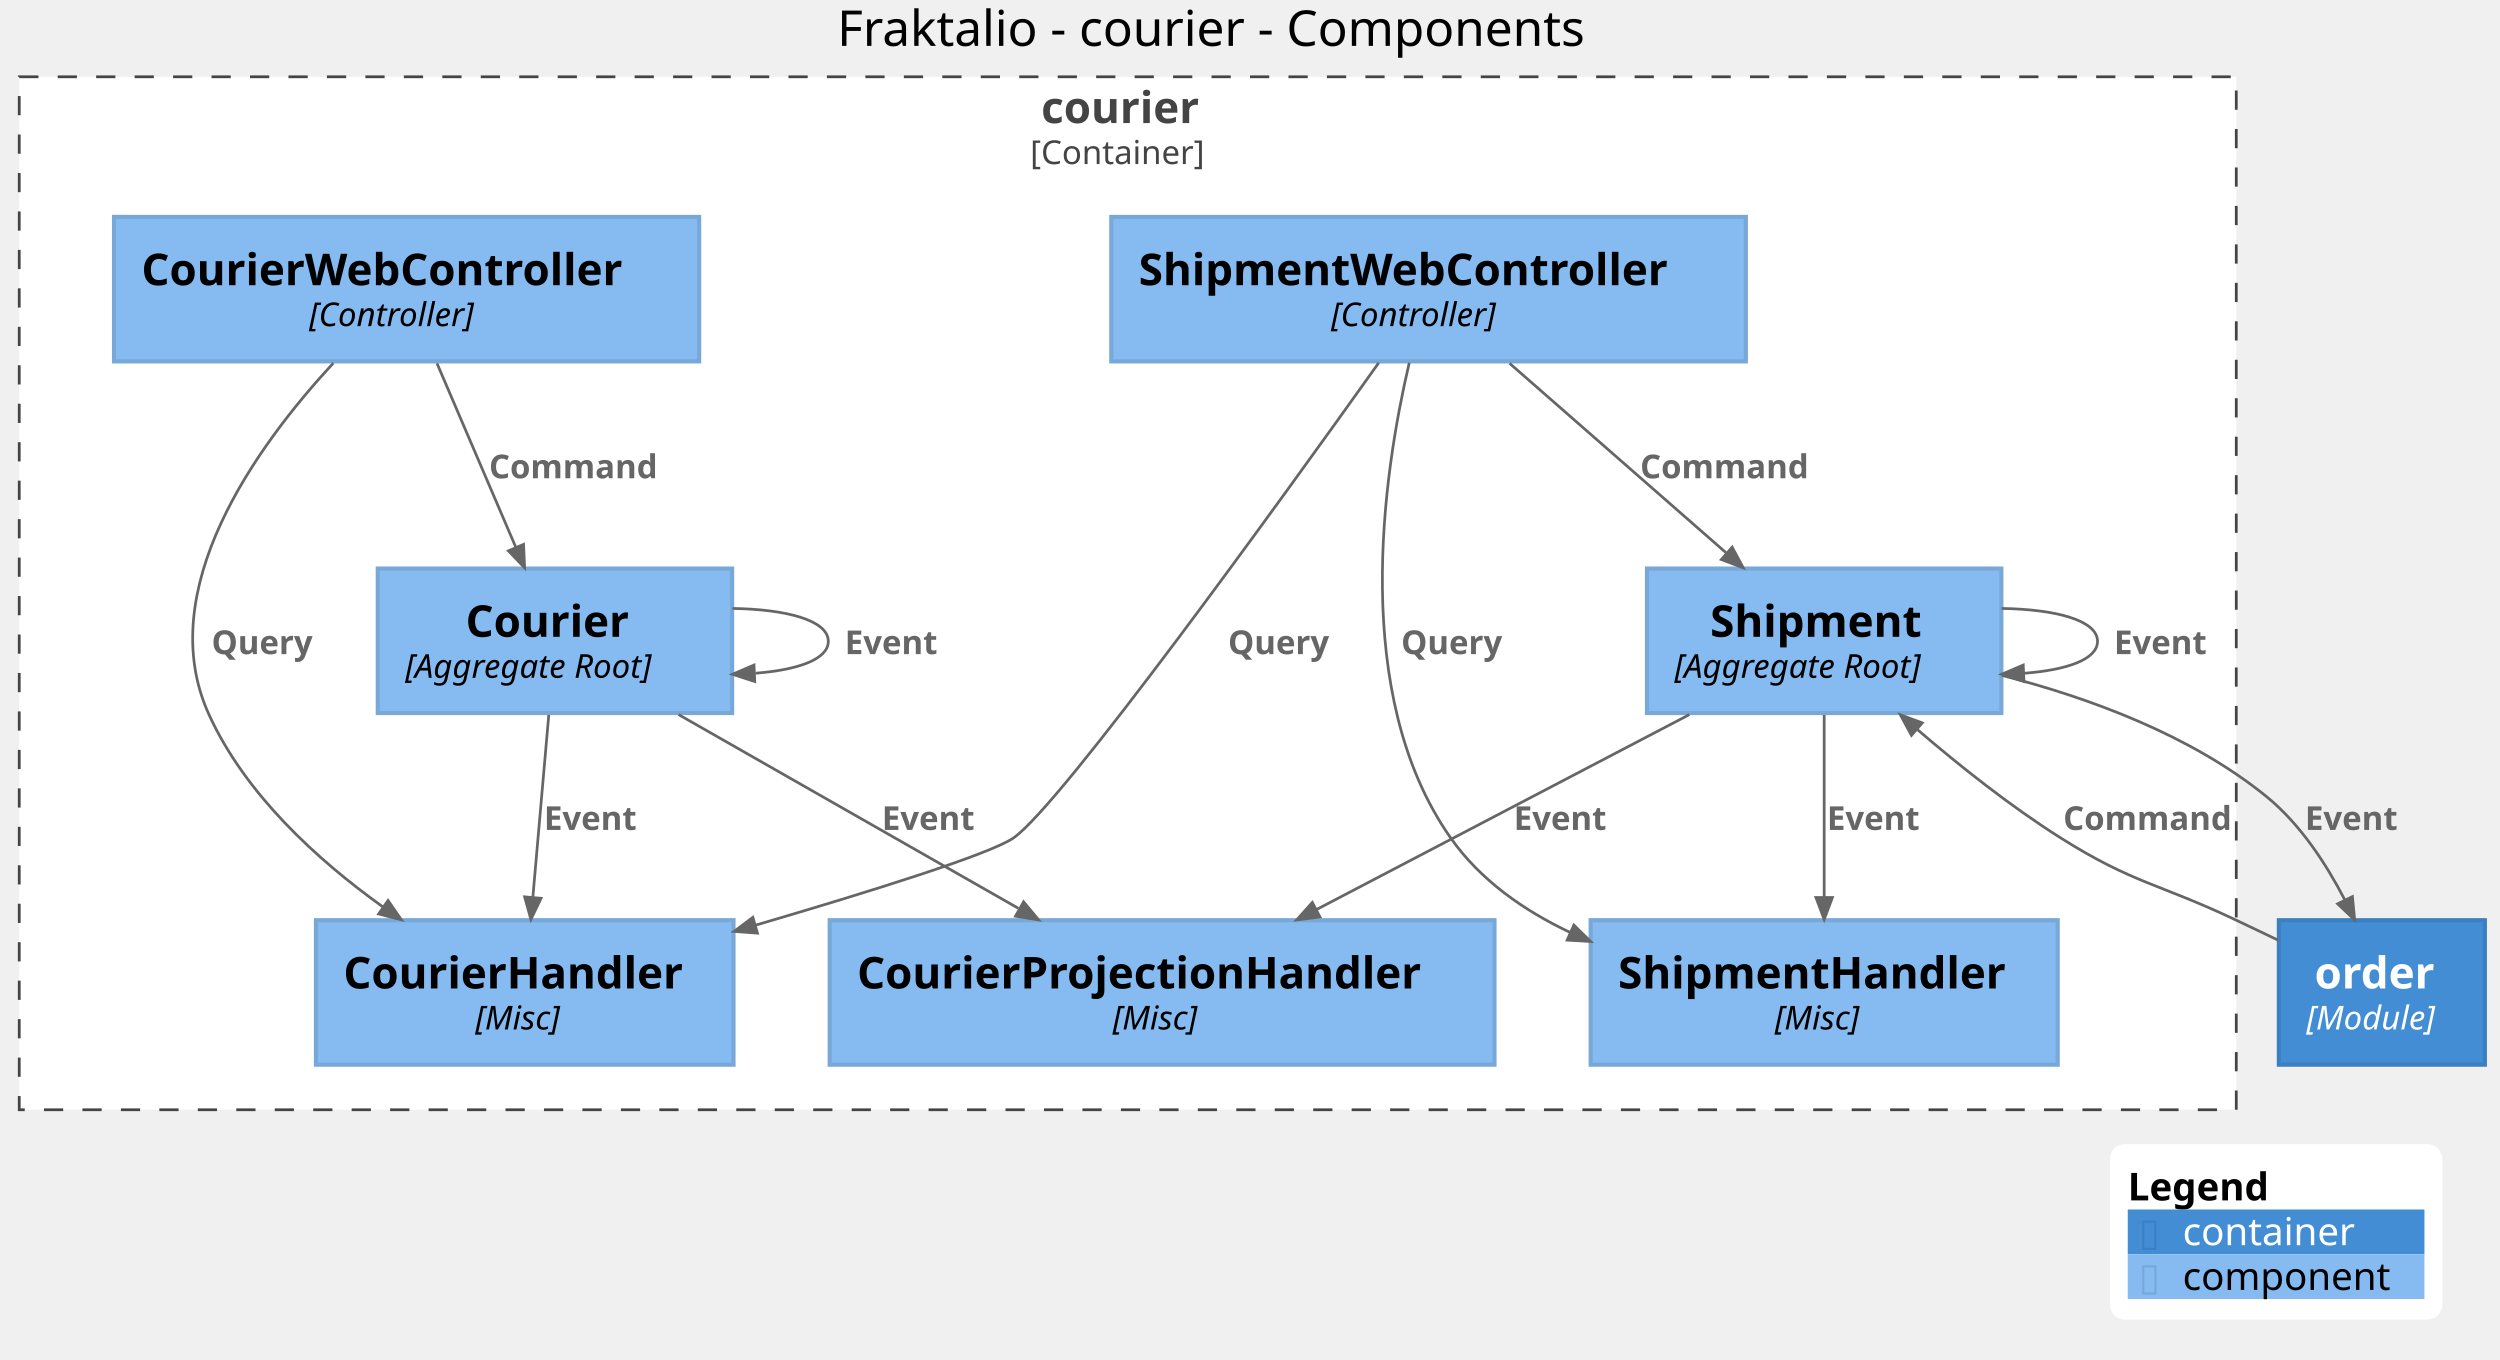
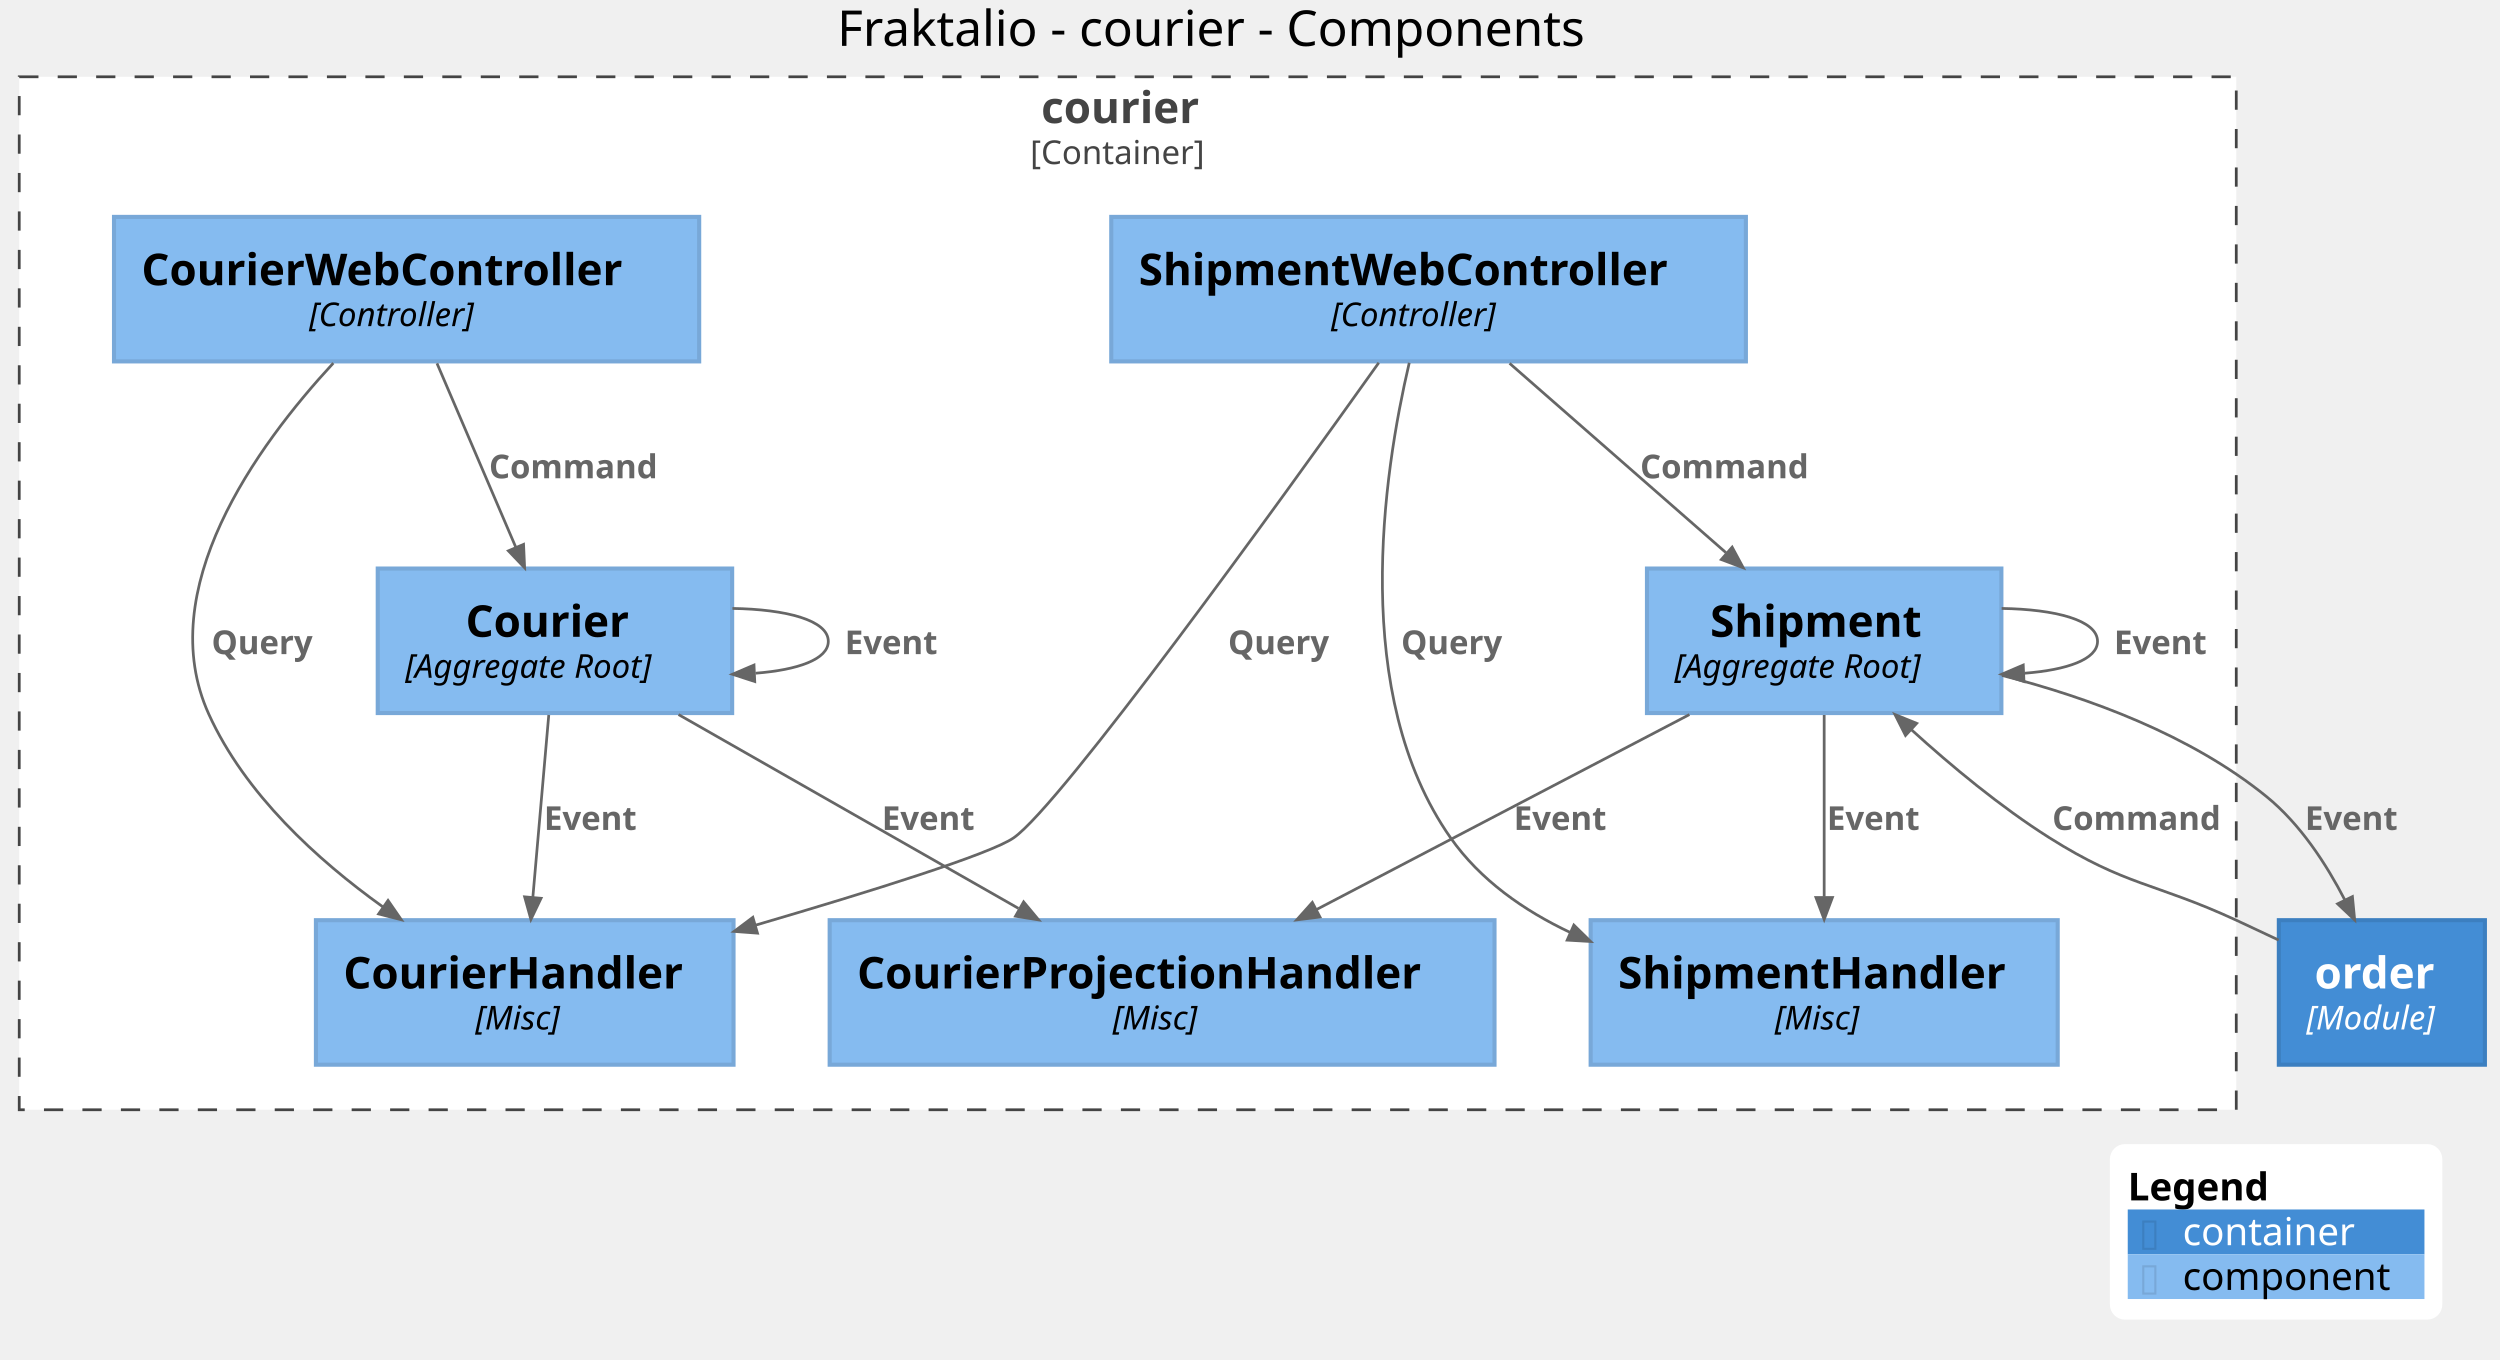
<svg xmlns="http://www.w3.org/2000/svg" contentScriptType="application/ecmascript" contentStyleType="text/css" height="495px" preserveAspectRatio="none" style="width:910px;height:495px;background:#FFFFFF;" version="1.1" viewBox="0 0 910 495" width="910px" zoomAndPan="magnify">
  <defs />
  <g>
    <text fill="#000000" font-family="sans-serif" font-size="18" lengthAdjust="spacing" textLength="288" x="304.75" y="16.708">Fraktalio - courier - Components</text>
    <rect fill="#FFFFFF" height="376" style="stroke:#444444;stroke-width:1.0;stroke-dasharray:7.0,7.0;" width="807" x="7" y="27.953" />
    <text fill="#444444" font-family="sans-serif" font-size="16" font-weight="bold" lengthAdjust="spacing" textLength="63" x="379" y="44.805">courier</text>
    <text fill="#444444" font-family="sans-serif" font-size="12" lengthAdjust="spacing" textLength="71" x="375" y="59.717">[Container]</text>
+     <rect fill="#85BBF0" height="52.594" style="stroke:#78A8D8;stroke-width:1.5;" width="170" x="579" y="334.953" />
+     <text fill="#000000" font-family="sans-serif" font-size="16" font-weight="bold" lengthAdjust="spacing" textLength="150" x="589" y="359.805">ShipmentHandler</text>
+     <text fill="#000000" font-family="sans-serif" font-size="12" font-style="italic" lengthAdjust="spacing" textLength="36" x="646" y="374.717">[Misc]</text>
+     <rect fill="#85BBF0" height="52.594" style="stroke:#78A8D8;stroke-width:1.5;" width="129" x="137.5" y="206.953" />
+     <text fill="#000000" font-family="sans-serif" font-size="16" font-weight="bold" lengthAdjust="spacing" textLength="65" x="169.5" y="231.805">Courier</text>
+     <text fill="#000000" font-family="sans-serif" font-size="12" font-style="italic" lengthAdjust="spacing" textLength="109" x="147.5" y="246.717">[Aggregate Root]</text>
    <rect fill="#85BBF0" height="52.594" style="stroke:#78A8D8;stroke-width:1.5;" width="242" x="302" y="334.953" />
    <text fill="#000000" font-family="sans-serif" font-size="16" font-weight="bold" lengthAdjust="spacing" textLength="222" x="312" y="359.805">CourierProjectionHandler</text>
    <text fill="#000000" font-family="sans-serif" font-size="12" font-style="italic" lengthAdjust="spacing" textLength="36" x="405" y="374.717">[Misc]</text>
-     <rect fill="#85BBF0" height="52.594" style="stroke:#78A8D8;stroke-width:1.5;" width="129" x="137.5" y="206.953" />
-     <text fill="#000000" font-family="sans-serif" font-size="16" font-weight="bold" lengthAdjust="spacing" textLength="65" x="169.5" y="231.805">Courier</text>
-     <text fill="#000000" font-family="sans-serif" font-size="12" font-style="italic" lengthAdjust="spacing" textLength="109" x="147.5" y="246.717">[Aggregate Root]</text>
+     <rect fill="#85BBF0" height="52.594" style="stroke:#78A8D8;stroke-width:1.5;" width="231" x="404.5" y="78.953" />
+     <text fill="#000000" font-family="sans-serif" font-size="16" font-weight="bold" lengthAdjust="spacing" textLength="211" x="414.5" y="103.805">ShipmentWebController</text>
+     <text fill="#000000" font-family="sans-serif" font-size="12" font-style="italic" lengthAdjust="spacing" textLength="71" x="484.5" y="118.717">[Controller]</text>
+     <rect fill="#85BBF0" height="52.594" style="stroke:#78A8D8;stroke-width:1.5;" width="152" x="115" y="334.953" />
+     <text fill="#000000" font-family="sans-serif" font-size="16" font-weight="bold" lengthAdjust="spacing" textLength="132" x="125" y="359.805">CourierHandler</text>
+     <text fill="#000000" font-family="sans-serif" font-size="12" font-style="italic" lengthAdjust="spacing" textLength="36" x="173" y="374.717">[Misc]</text>
+     <rect fill="#85BBF0" height="52.594" style="stroke:#78A8D8;stroke-width:1.5;" width="213" x="41.5" y="78.953" />
+     <text fill="#000000" font-family="sans-serif" font-size="16" font-weight="bold" lengthAdjust="spacing" textLength="193" x="51.5" y="103.805">CourierWebController</text>
+     <text fill="#000000" font-family="sans-serif" font-size="12" font-style="italic" lengthAdjust="spacing" textLength="71" x="112.5" y="118.717">[Controller]</text>
    <rect fill="#85BBF0" height="52.594" style="stroke:#78A8D8;stroke-width:1.5;" width="129" x="599.5" y="206.953" />
    <text fill="#000000" font-family="sans-serif" font-size="16" font-weight="bold" lengthAdjust="spacing" textLength="83" x="622.5" y="231.805">Shipment</text>
    <text fill="#000000" font-family="sans-serif" font-size="12" font-style="italic" lengthAdjust="spacing" textLength="109" x="609.5" y="246.717">[Aggregate Root]</text>
-     <rect fill="#85BBF0" height="52.594" style="stroke:#78A8D8;stroke-width:1.5;" width="152" x="115" y="334.953" />
-     <text fill="#000000" font-family="sans-serif" font-size="16" font-weight="bold" lengthAdjust="spacing" textLength="132" x="125" y="359.805">CourierHandler</text>
-     <text fill="#000000" font-family="sans-serif" font-size="12" font-style="italic" lengthAdjust="spacing" textLength="36" x="173" y="374.717">[Misc]</text>
-     <rect fill="#85BBF0" height="52.594" style="stroke:#78A8D8;stroke-width:1.5;" width="170" x="579" y="334.953" />
-     <text fill="#000000" font-family="sans-serif" font-size="16" font-weight="bold" lengthAdjust="spacing" textLength="150" x="589" y="359.805">ShipmentHandler</text>
-     <text fill="#000000" font-family="sans-serif" font-size="12" font-style="italic" lengthAdjust="spacing" textLength="36" x="646" y="374.717">[Misc]</text>
-     <rect fill="#85BBF0" height="52.594" style="stroke:#78A8D8;stroke-width:1.5;" width="213" x="41.5" y="78.953" />
-     <text fill="#000000" font-family="sans-serif" font-size="16" font-weight="bold" lengthAdjust="spacing" textLength="193" x="51.5" y="103.805">CourierWebController</text>
-     <text fill="#000000" font-family="sans-serif" font-size="12" font-style="italic" lengthAdjust="spacing" textLength="71" x="112.5" y="118.717">[Controller]</text>
-     <rect fill="#85BBF0" height="52.594" style="stroke:#78A8D8;stroke-width:1.5;" width="231" x="404.5" y="78.953" />
-     <text fill="#000000" font-family="sans-serif" font-size="16" font-weight="bold" lengthAdjust="spacing" textLength="211" x="414.5" y="103.805">ShipmentWebController</text>
-     <text fill="#000000" font-family="sans-serif" font-size="12" font-style="italic" lengthAdjust="spacing" textLength="71" x="484.5" y="118.717">[Controller]</text>
    <rect fill="#438DD5" height="52.594" style="stroke:#3C7FC0;stroke-width:1.5;" width="75" x="829.5" y="334.953" />
    <text fill="#FFFFFF" font-family="sans-serif" font-size="16" font-weight="bold" lengthAdjust="spacing" textLength="49" x="842.5" y="359.805">order</text>
    <text fill="#FFFFFF" font-family="sans-serif" font-size="12" font-style="italic" lengthAdjust="spacing" textLength="55" x="839.5" y="374.717">[Module]</text>
+     <path d="M664,260.253 C664,279.363 664,305.593 664,326.413 " fill="none" id="Fraktalio.courier.Shipment-to-Fraktalio.courier.ShipmentHandler" style="stroke:#666666;stroke-width:1.0;" />
+     <polygon fill="#666666" points="664,334.683,667,326.683,661,326.683,664,334.683" style="stroke:#666666;stroke-width:1.0;" />
+     <text fill="#666666" font-family="sans-serif" font-size="12" font-weight="bold" lengthAdjust="spacing" textLength="39" x="665" y="302.092">Event</text>
    <path d="M728.6,221.473 C748.19,221.773 763.5,225.763 763.5,233.453 C763.5,240.003 752.4,243.863 737,245.053 " fill="none" id="Fraktalio.courier.Shipment-to-Fraktalio.courier.Shipment" style="stroke:#666666;stroke-width:1.0;" />
    <polygon fill="#666666" points="728.6,245.433,736.726,248.073,736.458,242.079,728.6,245.433" style="stroke:#666666;stroke-width:1.0;" />
    <text fill="#666666" font-family="sans-serif" font-size="12" font-weight="bold" lengthAdjust="spacing" textLength="39" x="769.5" y="238.092">Event</text>
+     <path d="M728.73,245.853 C760.38,253.973 797.47,267.573 825,289.953 C837.22,299.893 846.71,314.383 853.56,327.653 " fill="none" id="Fraktalio.courier.Shipment-to-Fraktalio.order" style="stroke:#666666;stroke-width:1.0;" />
+     <polygon fill="#666666" points="857.1,334.863,856.28,326.358,850.89,328.995,857.1,334.863" style="stroke:#666666;stroke-width:1.0;" />
+     <text fill="#666666" font-family="sans-serif" font-size="12" font-weight="bold" lengthAdjust="spacing" textLength="39" x="839" y="302.092">Event</text>
+     <path d="M829.43,342.193 C824.26,339.733 819.01,337.263 814,334.953 C784,321.123 773.94,322.583 746,304.953 C728.22,293.733 710.3,278.833 695.77,265.633 " fill="none" id="Fraktalio.order-to-Fraktalio.courier.Shipment" style="stroke:#666666;stroke-width:1.0;" />
+     <polygon fill="#666666" points="689.76,260.083,693.607,267.712,697.675,263.302,689.76,260.083" style="stroke:#666666;stroke-width:1.0;" />
+     <text fill="#666666" font-family="sans-serif" font-size="12" font-weight="bold" lengthAdjust="spacing" textLength="69" x="747" y="302.092">Command</text>
    <path d="M614.94,260.103 C575.6,280.673 520.36,309.553 479.24,331.053 " fill="none" id="Fraktalio.courier.Shipment-to-Fraktalio.courier.CourierProjectionHandler" style="stroke:#666666;stroke-width:1.0;" />
    <polygon fill="#666666" points="471.99,334.843,480.468,333.786,477.683,328.472,471.99,334.843" style="stroke:#666666;stroke-width:1.0;" />
    <text fill="#666666" font-family="sans-serif" font-size="12" font-weight="bold" lengthAdjust="spacing" textLength="39" x="551" y="302.092">Event</text>
+     <path d="M246.99,260.103 C282.84,280.543 333.09,309.193 370.72,330.653 " fill="none" id="Fraktalio.courier.Courier-to-Fraktalio.courier.CourierProjectionHandler" style="stroke:#666666;stroke-width:1.0;" />
+     <polygon fill="#666666" points="378.07,334.843,372.599,328.28,369.633,333.496,378.07,334.843" style="stroke:#666666;stroke-width:1.0;" />
+     <text fill="#666666" font-family="sans-serif" font-size="12" font-weight="bold" lengthAdjust="spacing" textLength="39" x="321" y="302.092">Event</text>
+     <path d="M549.49,132.253 C572.3,152.213 603.98,179.933 628.24,201.163 " fill="none" id="Fraktalio.courier.ShipmentWebController-to-Fraktalio.courier.Shipment" style="stroke:#666666;stroke-width:1.0;" />
+     <polygon fill="#666666" points="634.55,206.683,630.501,199.159,626.552,203.677,634.55,206.683" style="stroke:#666666;stroke-width:1.0;" />
+     <text fill="#666666" font-family="sans-serif" font-size="12" font-weight="bold" lengthAdjust="spacing" textLength="69" x="597" y="174.092">Command</text>
    <path d="M266.6,221.473 C286.19,221.773 301.5,225.763 301.5,233.453 C301.5,240.003 290.4,243.863 275,245.053 " fill="none" id="Fraktalio.courier.Courier-to-Fraktalio.courier.Courier" style="stroke:#666666;stroke-width:1.0;" />
    <polygon fill="#666666" points="266.6,245.433,274.726,248.073,274.458,242.079,266.6,245.433" style="stroke:#666666;stroke-width:1.0;" />
    <text fill="#666666" font-family="sans-serif" font-size="12" font-weight="bold" lengthAdjust="spacing" textLength="39" x="307.5" y="238.092">Event</text>
-     <path d="M246.99,260.103 C282.84,280.543 333.09,309.193 370.72,330.653 " fill="none" id="Fraktalio.courier.Courier-to-Fraktalio.courier.CourierProjectionHandler" style="stroke:#666666;stroke-width:1.0;" />
-     <polygon fill="#666666" points="378.07,334.843,372.599,328.28,369.633,333.496,378.07,334.843" style="stroke:#666666;stroke-width:1.0;" />
-     <text fill="#666666" font-family="sans-serif" font-size="12" font-weight="bold" lengthAdjust="spacing" textLength="39" x="321" y="302.092">Event</text>
+     <path d="M159.06,132.253 C167.36,151.623 178.79,178.293 187.77,199.243 " fill="none" id="Fraktalio.courier.CourierWebController-to-Fraktalio.courier.Courier" style="stroke:#666666;stroke-width:1.0;" />
+     <polygon fill="#666666" points="190.96,206.683,190.576,198.148,185.058,200.505,190.96,206.683" style="stroke:#666666;stroke-width:1.0;" />
+     <text fill="#666666" font-family="sans-serif" font-size="12" font-weight="bold" lengthAdjust="spacing" textLength="69" x="178" y="174.092">Command</text>
+     <path d="M121.33,132.163 C93.17,162.583 55.49,214.793 76,259.953 C89.18,288.973 115.33,312.893 139.38,330.113 " fill="none" id="Fraktalio.courier.CourierWebController-to-Fraktalio.courier.CourierHandler" style="stroke:#666666;stroke-width:1.0;" />
+     <polygon fill="#666666" points="146.09,334.793,141.243,327.757,137.812,332.679,146.09,334.793" style="stroke:#666666;stroke-width:1.0;" />
+     <text fill="#666666" font-family="sans-serif" font-size="12" font-weight="bold" lengthAdjust="spacing" textLength="42" x="77" y="238.092">Query</text>
+     <path d="M501.87,132.043 C465.66,182.883 386.37,292.773 369,304.953 C360.61,310.833 316.97,324.473 275.01,336.763 " fill="none" id="Fraktalio.courier.ShipmentWebController-to-Fraktalio.courier.CourierHandler" style="stroke:#666666;stroke-width:1.0;" />
+     <polygon fill="#666666" points="267.2,339.033,275.72,339.668,274.037,333.909,267.2,339.033" style="stroke:#666666;stroke-width:1.0;" />
+     <text fill="#666666" font-family="sans-serif" font-size="12" font-weight="bold" lengthAdjust="spacing" textLength="42" x="447" y="238.092">Query</text>
    <path d="M199.75,260.253 C198.07,279.453 195.77,305.823 193.95,326.693 " fill="none" id="Fraktalio.courier.Courier-to-Fraktalio.courier.CourierHandler" style="stroke:#666666;stroke-width:1.0;" />
    <polygon fill="#666666" points="193.25,334.683,196.94,326.977,190.963,326.451,193.25,334.683" style="stroke:#666666;stroke-width:1.0;" />
    <text fill="#666666" font-family="sans-serif" font-size="12" font-weight="bold" lengthAdjust="spacing" textLength="39" x="198" y="302.092">Event</text>
-     <path d="M159.06,132.253 C167.36,151.623 178.79,178.293 187.77,199.243 " fill="none" id="Fraktalio.courier.CourierWebController-to-Fraktalio.courier.Courier" style="stroke:#666666;stroke-width:1.0;" />
-     <polygon fill="#666666" points="190.96,206.683,190.576,198.148,185.058,200.505,190.96,206.683" style="stroke:#666666;stroke-width:1.0;" />
-     <text fill="#666666" font-family="sans-serif" font-size="12" font-weight="bold" lengthAdjust="spacing" textLength="69" x="178" y="174.092">Command</text>
-     <path d="M664,260.253 C664,279.363 664,305.593 664,326.413 " fill="none" id="Fraktalio.courier.Shipment-to-Fraktalio.courier.ShipmentHandler" style="stroke:#666666;stroke-width:1.0;" />
-     <polygon fill="#666666" points="664,334.683,667,326.683,661,326.683,664,334.683" style="stroke:#666666;stroke-width:1.0;" />
-     <text fill="#666666" font-family="sans-serif" font-size="12" font-weight="bold" lengthAdjust="spacing" textLength="39" x="665" y="302.092">Event</text>
-     <path d="M549.49,132.253 C572.3,152.213 603.98,179.933 628.24,201.163 " fill="none" id="Fraktalio.courier.ShipmentWebController-to-Fraktalio.courier.Shipment" style="stroke:#666666;stroke-width:1.0;" />
-     <polygon fill="#666666" points="634.55,206.683,630.501,199.159,626.552,203.677,634.55,206.683" style="stroke:#666666;stroke-width:1.0;" />
-     <text fill="#666666" font-family="sans-serif" font-size="12" font-weight="bold" lengthAdjust="spacing" textLength="69" x="597" y="174.092">Command</text>
-     <path d="M829.38,342.293 C824.22,339.823 818.98,337.323 814,334.953 C785.62,321.473 776.57,321.703 750,304.953 C731.85,293.513 713.25,278.723 698.02,265.643 " fill="none" id="Fraktalio.order-to-Fraktalio.courier.Shipment" style="stroke:#666666;stroke-width:1.0;" />
-     <polygon fill="#666666" points="691.7,260.153,695.768,267.667,699.705,263.139,691.7,260.153" style="stroke:#666666;stroke-width:1.0;" />
-     <text fill="#666666" font-family="sans-serif" font-size="12" font-weight="bold" lengthAdjust="spacing" textLength="69" x="751" y="302.092">Command</text>
-     <path d="M728.73,245.853 C760.38,253.973 797.47,267.573 825,289.953 C837.22,299.893 846.71,314.383 853.56,327.653 " fill="none" id="Fraktalio.courier.Shipment-to-Fraktalio.order" style="stroke:#666666;stroke-width:1.0;" />
-     <polygon fill="#666666" points="857.1,334.863,856.28,326.358,850.89,328.995,857.1,334.863" style="stroke:#666666;stroke-width:1.0;" />
-     <text fill="#666666" font-family="sans-serif" font-size="12" font-weight="bold" lengthAdjust="spacing" textLength="39" x="839" y="302.092">Event</text>
    <path d="M512.97,132.063 C503.43,172.753 491.45,252.863 528,304.953 C538.77,320.293 554.56,331.403 571.61,339.443 " fill="none" id="Fraktalio.courier.ShipmentWebController-to-Fraktalio.courier.ShipmentHandler" style="stroke:#666666;stroke-width:1.0;" />
    <polygon fill="#666666" points="578.98,342.703,572.883,336.718,570.451,342.203,578.98,342.703" style="stroke:#666666;stroke-width:1.0;" />
    <text fill="#666666" font-family="sans-serif" font-size="12" font-weight="bold" lengthAdjust="spacing" textLength="42" x="510" y="238.092">Query</text>
-     <path d="M501.87,132.043 C465.66,182.883 386.37,292.773 369,304.953 C360.61,310.833 316.97,324.473 275.01,336.763 " fill="none" id="Fraktalio.courier.ShipmentWebController-to-Fraktalio.courier.CourierHandler" style="stroke:#666666;stroke-width:1.0;" />
-     <polygon fill="#666666" points="267.2,339.033,275.72,339.668,274.037,333.909,267.2,339.033" style="stroke:#666666;stroke-width:1.0;" />
-     <text fill="#666666" font-family="sans-serif" font-size="12" font-weight="bold" lengthAdjust="spacing" textLength="42" x="447" y="238.092">Query</text>
-     <path d="M121.33,132.163 C93.17,162.583 55.49,214.793 76,259.953 C89.18,288.973 115.33,312.893 139.38,330.113 " fill="none" id="Fraktalio.courier.CourierWebController-to-Fraktalio.courier.CourierHandler" style="stroke:#666666;stroke-width:1.0;" />
-     <polygon fill="#666666" points="146.09,334.793,141.243,327.757,137.812,332.679,146.09,334.793" style="stroke:#666666;stroke-width:1.0;" />
-     <text fill="#666666" font-family="sans-serif" font-size="12" font-weight="bold" lengthAdjust="spacing" textLength="42" x="77" y="238.092">Query</text>
    <rect fill="#FFFFFF" height="62.891" rx="5" ry="5" style="stroke:#FFFFFF;stroke-width:1.0;" width="120" x="768.5" y="416.953" />
    <rect height="16.297" style="stroke:none;stroke-width:1.0;fill:none;" width="108" x="774.5" y="423.953" />
    <text fill="#000000" font-family="sans-serif" font-size="14" font-weight="bold" lengthAdjust="spacing" textLength="59" x="774.5" y="436.948">Legend</text>
    <text fill="#FFFFFF" font-family="sans-serif" font-size="14" lengthAdjust="spacing" textLength="0" x="837.5" y="436.948" />
    <rect fill="#438DD5" height="16.297" style="stroke:none;stroke-width:1.0;" width="108" x="774.5" y="440.25" />
    <text fill="#3C7FC0" font-family="sans-serif" font-size="14" lengthAdjust="spacing" textLength="8" x="778.5" y="453.245">▯</text>
    <text fill="#FFFFFF" font-family="sans-serif" font-size="14" lengthAdjust="spacing" textLength="0" x="790.5" y="453.245" />
    <text fill="#FFFFFF" font-family="sans-serif" font-size="14" lengthAdjust="spacing" textLength="65" x="794.5" y="453.245">container</text>
    <text fill="#FFFFFF" font-family="sans-serif" font-size="14" lengthAdjust="spacing" textLength="0" x="867.5" y="453.245" />
    <rect fill="#85BBF0" height="16.297" style="stroke:none;stroke-width:1.0;" width="108" x="774.5" y="456.547" />
    <text fill="#78A8D8" font-family="sans-serif" font-size="14" lengthAdjust="spacing" textLength="8" x="778.5" y="469.542">▯</text>
    <text fill="#FFFFFF" font-family="sans-serif" font-size="14" lengthAdjust="spacing" textLength="0" x="790.5" y="469.542" />
    <text fill="#000000" font-family="sans-serif" font-size="14" lengthAdjust="spacing" textLength="80" x="794.5" y="469.542">component</text>
    <text fill="#FFFFFF" font-family="sans-serif" font-size="14" lengthAdjust="spacing" textLength="0" x="882.5" y="469.542" />
    <line style="stroke:#00000000;stroke-width:1.0;" x1="774.5" x2="882.5" y1="423.953" y2="423.953" />
    <line style="stroke:#00000000;stroke-width:1.0;" x1="774.5" x2="882.5" y1="440.25" y2="440.25" />
    <line style="stroke:#00000000;stroke-width:1.0;" x1="774.5" x2="882.5" y1="456.547" y2="456.547" />
    <line style="stroke:#00000000;stroke-width:1.0;" x1="774.5" x2="882.5" y1="472.844" y2="472.844" />
    <line style="stroke:#00000000;stroke-width:1.0;" x1="774.5" x2="774.5" y1="423.953" y2="472.844" />
    <line style="stroke:#00000000;stroke-width:1.0;" x1="882.5" x2="882.5" y1="423.953" y2="472.844" />
  </g>
</svg>
